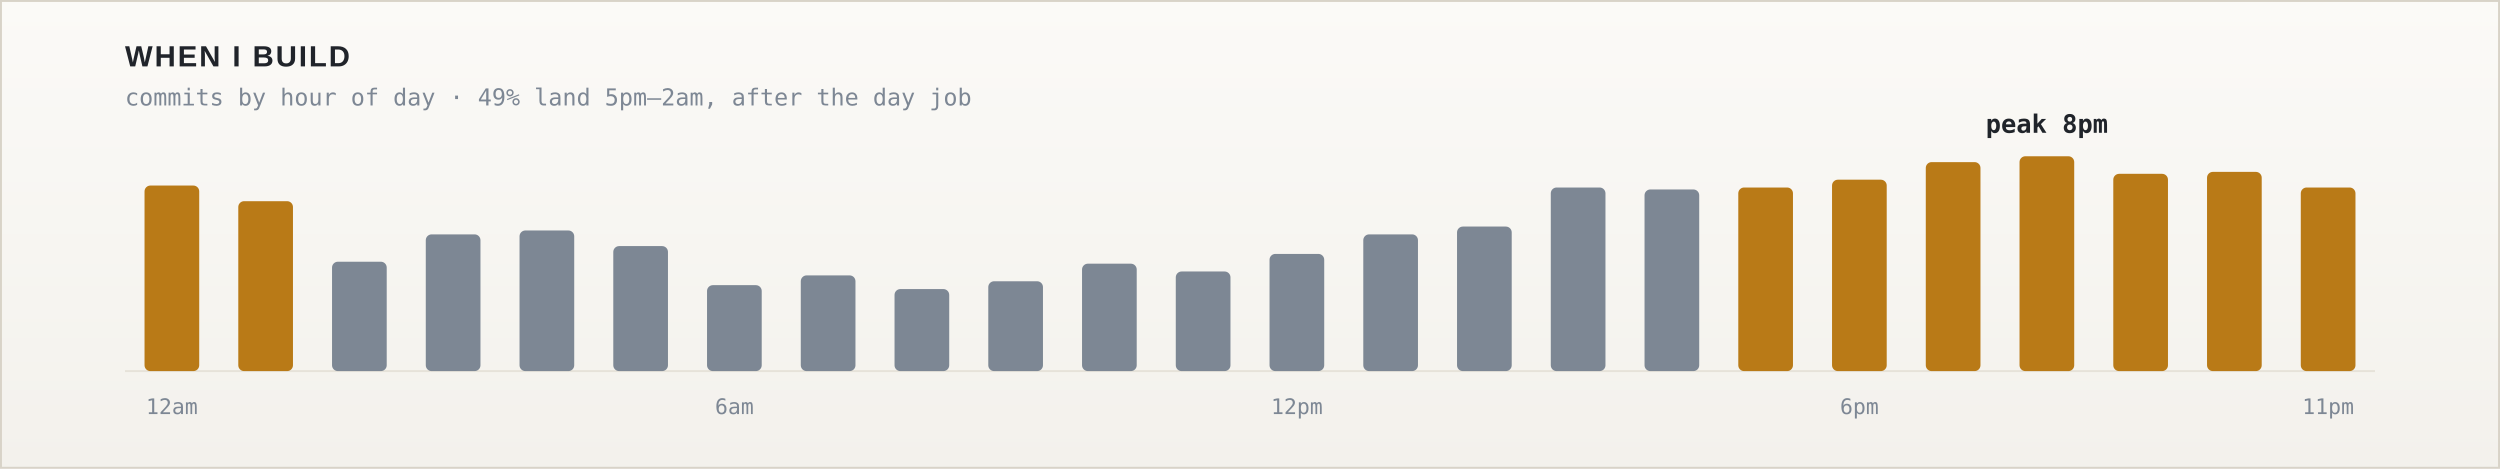
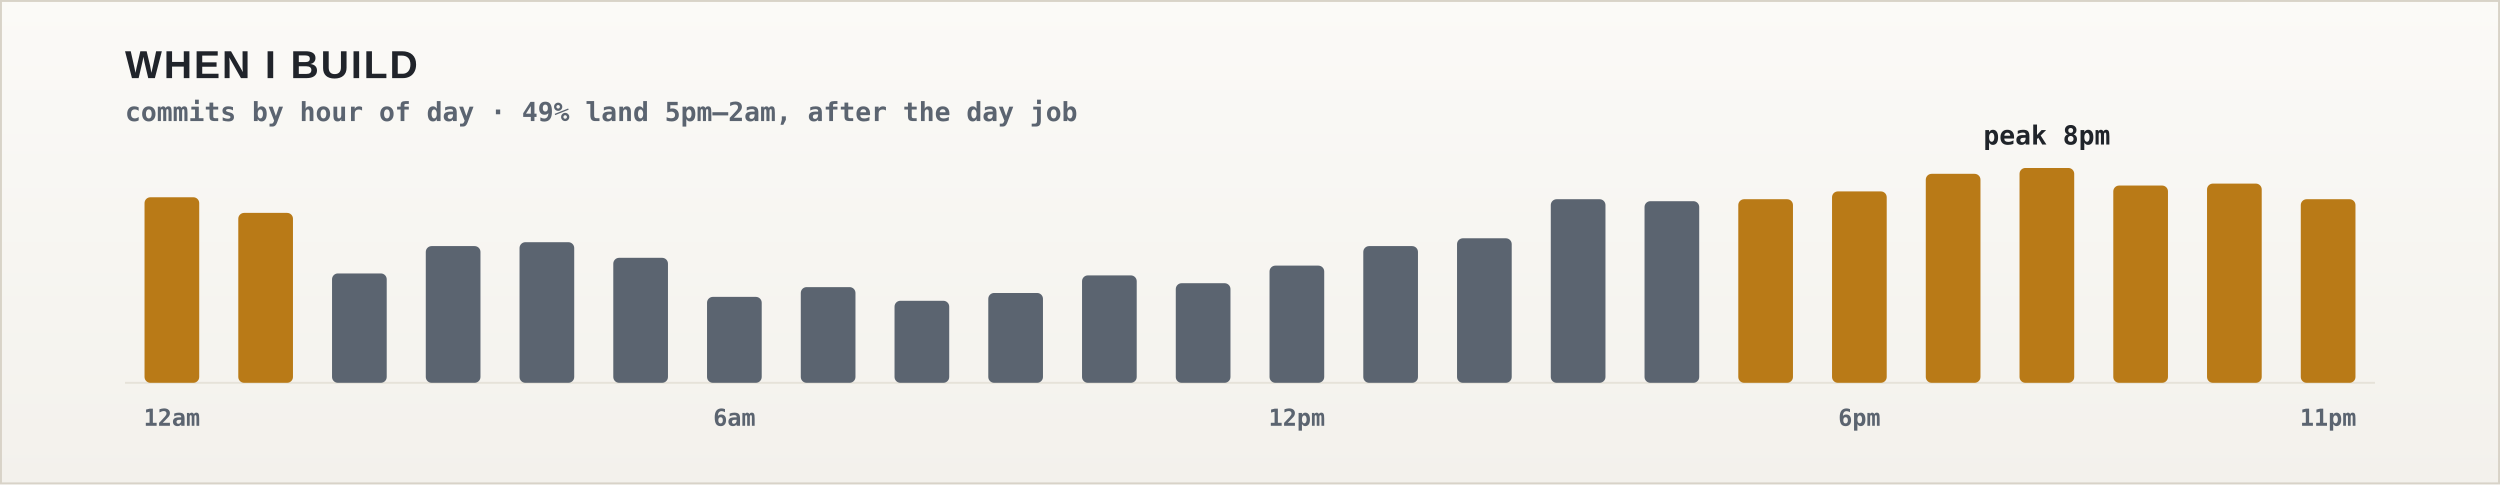
- <svg xmlns="http://www.w3.org/2000/svg" width="1280" height="240" viewBox="0 0 1280 240" role="img" aria-label="Commits by hour of day, showing 49 percent between 5pm and 2am">
+ <svg xmlns="http://www.w3.org/2000/svg" width="1280" height="248" viewBox="0 0 1280 248" role="img" aria-label="Commits by hour of day, showing 49 percent between 5pm and 2am">
  <defs>
    <linearGradient id="g" x1="0" y1="0" x2="0" y2="1">
      <stop offset="0" stop-color="#fbfaf7" />
      <stop offset="1" stop-color="#f3f1ec" />
    </linearGradient>
  </defs>
-   <rect width="1280" height="240" fill="url(#g)" />
-   <rect x="0.5" y="0.5" width="1279" height="239" fill="none" stroke="#d8d3c8" />
-   <text x="64" y="34" font-family="Avenir Next, Helvetica Neue, Arial, sans-serif" font-size="15" font-weight="600" letter-spacing="1" fill="#20242a">WHEN I BUILD</text>
-   <text x="64" y="54" font-family="SF Mono, Menlo, Consolas, monospace" font-size="12" fill="#7d8794">commits by hour of day · 49% land 5pm–2am, after the day job</text>
-   <line x1="64" y1="190" x2="1216" y2="190" stroke="#e6e2d9" />
-   <rect x="74" y="95" width="28" height="95" rx="3" fill="#b97a17" />
-   <rect x="122" y="103" width="28" height="87" rx="3" fill="#b97a17" />
-   <rect x="170" y="134" width="28" height="56" rx="3" fill="#7d8794" />
-   <rect x="218" y="120" width="28" height="70" rx="3" fill="#7d8794" />
-   <rect x="266" y="118" width="28" height="72" rx="3" fill="#7d8794" />
-   <rect x="314" y="126" width="28" height="64" rx="3" fill="#7d8794" />
-   <rect x="362" y="146" width="28" height="44" rx="3" fill="#7d8794" />
-   <rect x="410" y="141" width="28" height="49" rx="3" fill="#7d8794" />
-   <rect x="458" y="148" width="28" height="42" rx="3" fill="#7d8794" />
-   <rect x="506" y="144" width="28" height="46" rx="3" fill="#7d8794" />
-   <rect x="554" y="135" width="28" height="55" rx="3" fill="#7d8794" />
-   <rect x="602" y="139" width="28" height="51" rx="3" fill="#7d8794" />
-   <rect x="650" y="130" width="28" height="60" rx="3" fill="#7d8794" />
-   <rect x="698" y="120" width="28" height="70" rx="3" fill="#7d8794" />
-   <rect x="746" y="116" width="28" height="74" rx="3" fill="#7d8794" />
-   <rect x="794" y="96" width="28" height="94" rx="3" fill="#7d8794" />
-   <rect x="842" y="97" width="28" height="93" rx="3" fill="#7d8794" />
-   <rect x="890" y="96" width="28" height="94" rx="3" fill="#b97a17" />
-   <rect x="938" y="92" width="28" height="98" rx="3" fill="#b97a17" />
-   <rect x="986" y="83" width="28" height="107" rx="3" fill="#b97a17" />
-   <rect x="1034" y="80" width="28" height="110" rx="3" fill="#b97a17" />
-   <rect x="1082" y="89" width="28" height="101" rx="3" fill="#b97a17" />
-   <rect x="1130" y="88" width="28" height="102" rx="3" fill="#b97a17" />
-   <rect x="1178" y="96" width="28" height="94" rx="3" fill="#b97a17" />
-   <text x="88" y="212" font-family="SF Mono, Menlo, Consolas, monospace" font-size="11" fill="#7d8794" text-anchor="middle">12am</text>
-   <text x="376" y="212" font-family="SF Mono, Menlo, Consolas, monospace" font-size="11" fill="#7d8794" text-anchor="middle">6am</text>
-   <text x="664" y="212" font-family="SF Mono, Menlo, Consolas, monospace" font-size="11" fill="#7d8794" text-anchor="middle">12pm</text>
-   <text x="952" y="212" font-family="SF Mono, Menlo, Consolas, monospace" font-size="11" fill="#7d8794" text-anchor="middle">6pm</text>
-   <text x="1192" y="212" font-family="SF Mono, Menlo, Consolas, monospace" font-size="11" fill="#7d8794" text-anchor="middle">11pm</text>
-   <text x="1048" y="68" font-family="SF Mono, Menlo, Consolas, monospace" font-size="13" font-weight="600" fill="#20242a" text-anchor="middle">peak 8pm</text>
+   <rect width="1280" height="248" fill="url(#g)" />
+   <rect x="0.5" y="0.5" width="1279" height="247" fill="none" stroke="#d8d3c8" />
+   <text x="64" y="40" font-family="Avenir Next, Helvetica Neue, Arial, sans-serif" font-size="20" font-weight="700" letter-spacing="1" fill="#20242a">WHEN I BUILD</text>
+   <text x="64" y="62" font-family="SF Mono, Menlo, Consolas, monospace" font-size="13.5" font-weight="600" fill="#5b6470">commits by hour of day · 49% land 5pm–2am, after the day job</text>
+   <line x1="64" y1="196" x2="1216" y2="196" stroke="#e6e2d9" />
+   <rect x="74" y="101" width="28" height="95" rx="3" fill="#b97a17" />
+   <rect x="122" y="109" width="28" height="87" rx="3" fill="#b97a17" />
+   <rect x="170" y="140" width="28" height="56" rx="3" fill="#5b6470" />
+   <rect x="218" y="126" width="28" height="70" rx="3" fill="#5b6470" />
+   <rect x="266" y="124" width="28" height="72" rx="3" fill="#5b6470" />
+   <rect x="314" y="132" width="28" height="64" rx="3" fill="#5b6470" />
+   <rect x="362" y="152" width="28" height="44" rx="3" fill="#5b6470" />
+   <rect x="410" y="147" width="28" height="49" rx="3" fill="#5b6470" />
+   <rect x="458" y="154" width="28" height="42" rx="3" fill="#5b6470" />
+   <rect x="506" y="150" width="28" height="46" rx="3" fill="#5b6470" />
+   <rect x="554" y="141" width="28" height="55" rx="3" fill="#5b6470" />
+   <rect x="602" y="145" width="28" height="51" rx="3" fill="#5b6470" />
+   <rect x="650" y="136" width="28" height="60" rx="3" fill="#5b6470" />
+   <rect x="698" y="126" width="28" height="70" rx="3" fill="#5b6470" />
+   <rect x="746" y="122" width="28" height="74" rx="3" fill="#5b6470" />
+   <rect x="794" y="102" width="28" height="94" rx="3" fill="#5b6470" />
+   <rect x="842" y="103" width="28" height="93" rx="3" fill="#5b6470" />
+   <rect x="890" y="102" width="28" height="94" rx="3" fill="#b97a17" />
+   <rect x="938" y="98" width="28" height="98" rx="3" fill="#b97a17" />
+   <rect x="986" y="89" width="28" height="107" rx="3" fill="#b97a17" />
+   <rect x="1034" y="86" width="28" height="110" rx="3" fill="#b97a17" />
+   <rect x="1082" y="95" width="28" height="101" rx="3" fill="#b97a17" />
+   <rect x="1130" y="94" width="28" height="102" rx="3" fill="#b97a17" />
+   <rect x="1178" y="102" width="28" height="94" rx="3" fill="#b97a17" />
+   <text x="88" y="218" font-family="SF Mono, Menlo, Consolas, monospace" font-size="12" font-weight="600" fill="#5b6470" text-anchor="middle">12am</text>
+   <text x="376" y="218" font-family="SF Mono, Menlo, Consolas, monospace" font-size="12" font-weight="600" fill="#5b6470" text-anchor="middle">6am</text>
+   <text x="664" y="218" font-family="SF Mono, Menlo, Consolas, monospace" font-size="12" font-weight="600" fill="#5b6470" text-anchor="middle">12pm</text>
+   <text x="952" y="218" font-family="SF Mono, Menlo, Consolas, monospace" font-size="12" font-weight="600" fill="#5b6470" text-anchor="middle">6pm</text>
+   <text x="1192" y="218" font-family="SF Mono, Menlo, Consolas, monospace" font-size="12" font-weight="600" fill="#5b6470" text-anchor="middle">11pm</text>
+   <text x="1048" y="74" font-family="SF Mono, Menlo, Consolas, monospace" font-size="13.5" font-weight="700" fill="#20242a" text-anchor="middle">peak 8pm</text>
</svg>
